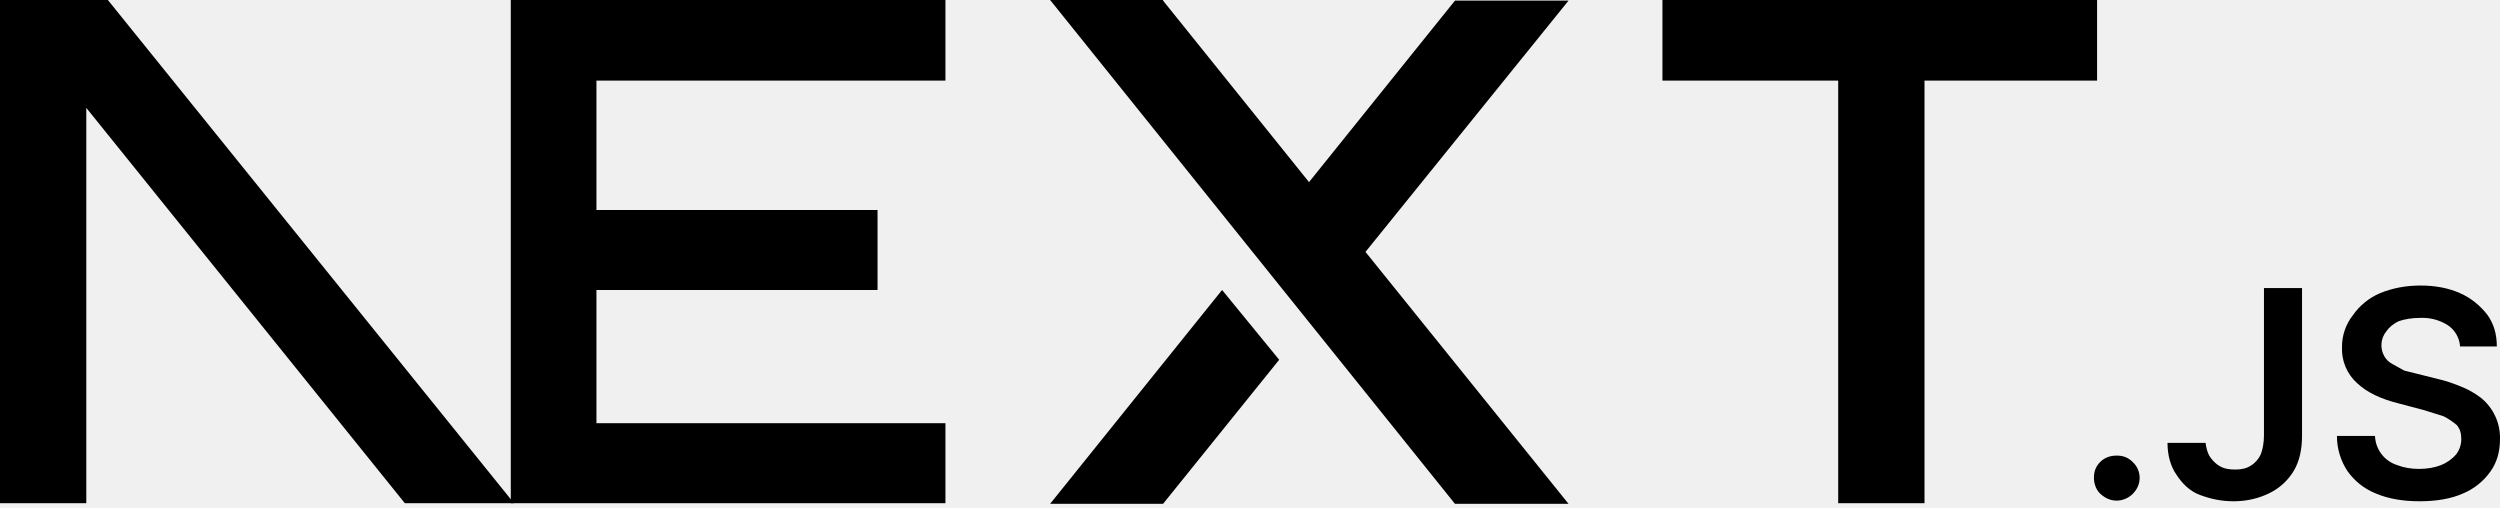
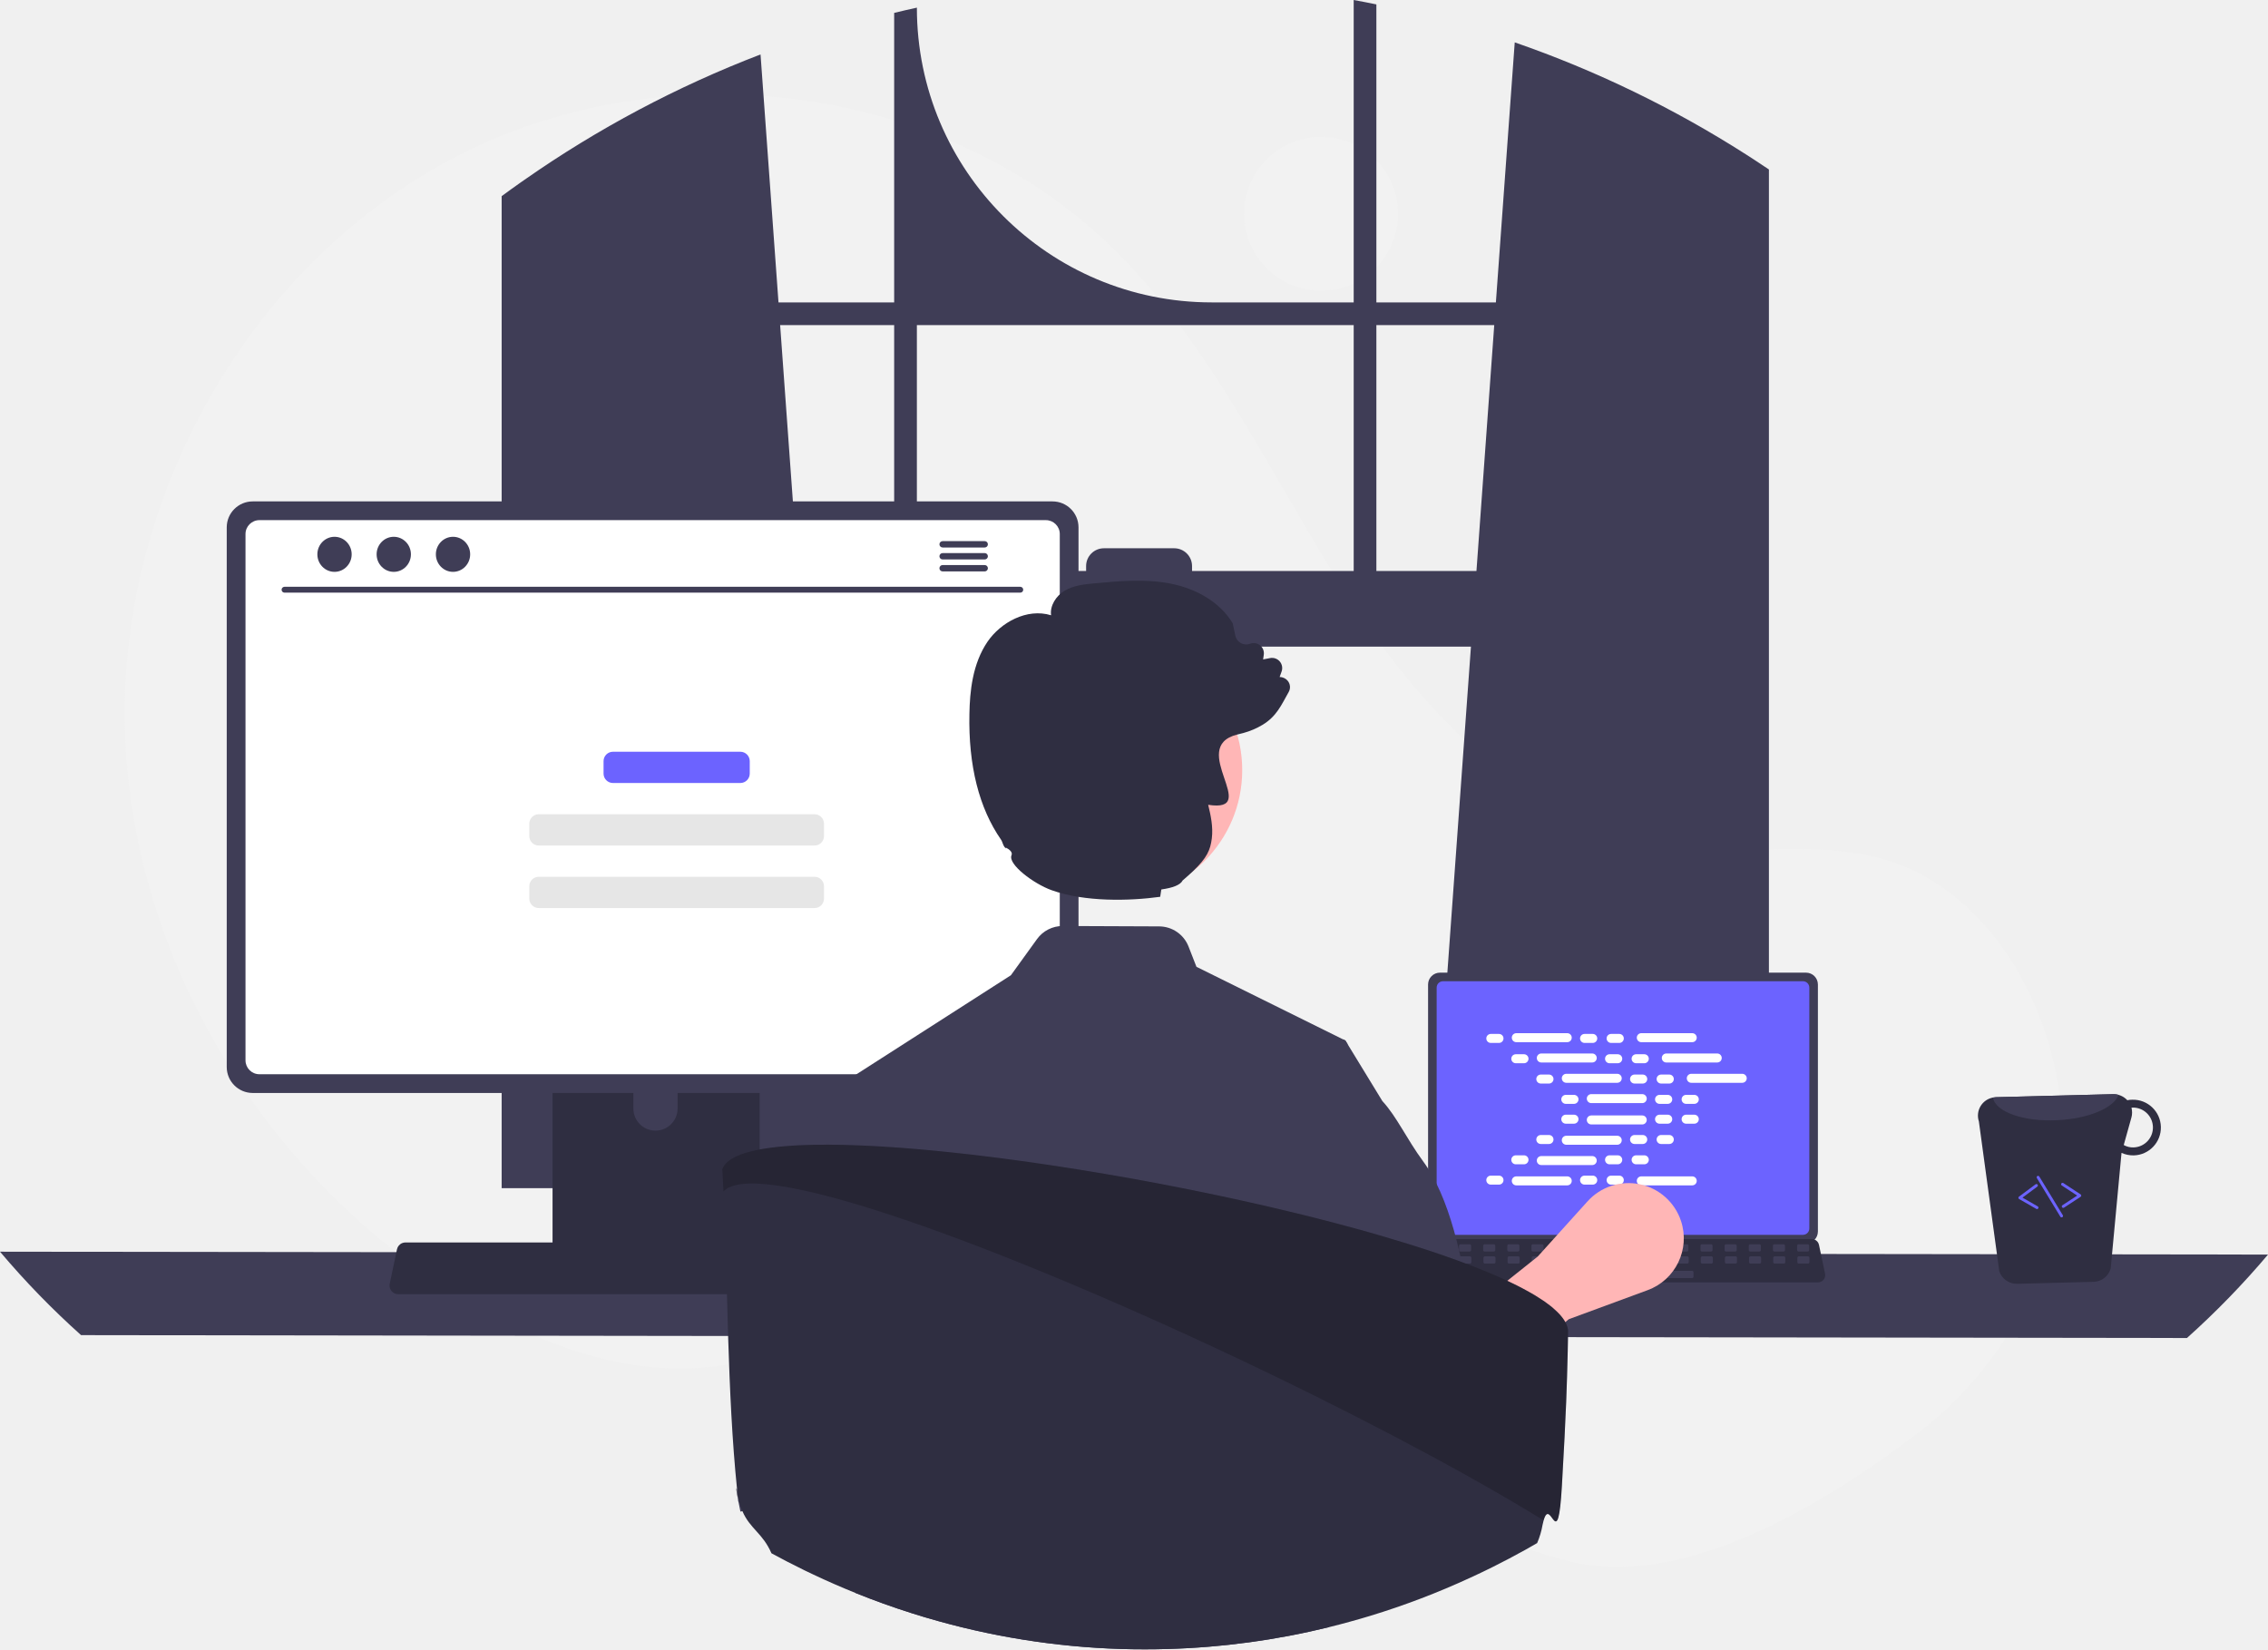
- <svg xmlns="http://www.w3.org/2000/svg" fill="none" viewBox="0 0 394 80">
-   <path fill="#000" d="M262 0h68.5v12.7h-27.2v66.6h-13.6V12.7H262V0ZM149 0v12.7H94v20.4h44.3v12.6H94v21h55v12.6H80.5V0h68.7zm34.3 0h-17.8l63.8 79.4h17.9l-32-39.7 32-39.6h-17.9l-23 28.6-23-28.6zm18.3 56.7-9-11-27.1 33.7h17.8l18.3-22.7z" />
-   <path fill="#000" d="M81 79.3 17 0H0v79.3h13.6V17l50.2 62.3H81Zm252.6-.4c-1 0-1.8-.4-2.5-1s-1.1-1.6-1.1-2.6.3-1.8 1-2.5 1.6-1 2.6-1 1.8.3 2.5 1a3.4 3.4 0 0 1 .6 4.3 3.7 3.7 0 0 1-3 1.8zm23.2-33.5h6v23.3c0 2.1-.4 4-1.3 5.5a9.1 9.1 0 0 1-3.8 3.5c-1.6.8-3.5 1.3-5.7 1.3-2 0-3.7-.4-5.3-1s-2.8-1.8-3.7-3.2c-.9-1.3-1.4-3-1.4-5h6c.1.8.3 1.6.7 2.2s1 1.2 1.6 1.5c.7.4 1.5.5 2.4.5 1 0 1.8-.2 2.4-.6a4 4 0 0 0 1.6-1.8c.3-.8.5-1.8.5-3V45.5zm30.9 9.1a4.4 4.4 0 0 0-2-3.3 7.5 7.5 0 0 0-4.3-1.1c-1.3 0-2.4.2-3.3.5-.9.4-1.6 1-2 1.6a3.5 3.5 0 0 0-.3 4c.3.5.7.9 1.3 1.2l1.8 1 2 .5 3.2.8c1.3.3 2.5.7 3.7 1.2a13 13 0 0 1 3.2 1.8 8.1 8.1 0 0 1 3 6.5c0 2-.5 3.7-1.5 5.1a10 10 0 0 1-4.4 3.5c-1.8.8-4.1 1.2-6.8 1.2-2.6 0-4.9-.4-6.8-1.2-2-.8-3.4-2-4.5-3.5a10 10 0 0 1-1.7-5.6h6a5 5 0 0 0 3.5 4.6c1 .4 2.2.6 3.4.6 1.3 0 2.5-.2 3.5-.6 1-.4 1.8-1 2.4-1.7a4 4 0 0 0 .8-2.4c0-.9-.2-1.6-.7-2.2a11 11 0 0 0-2.1-1.4l-3.2-1-3.8-1c-2.8-.7-5-1.7-6.6-3.2a7.2 7.2 0 0 1-2.4-5.7 8 8 0 0 1 1.7-5 10 10 0 0 1 4.3-3.5c2-.8 4-1.2 6.4-1.2 2.3 0 4.4.4 6.2 1.2 1.8.8 3.2 2 4.3 3.4 1 1.4 1.5 3 1.5 5h-5.8z" />
+ <svg xmlns="http://www.w3.org/2000/svg" data-name="Layer 1" width="786.82" height="572.258" viewBox="0 0 786.82 572.258">
+   <circle cx="458.321" cy="74.182" r="26.701" fill="#f2f2f2" />
+   <path d="M872.038,661.023c39.688-30.229,58.644-81.025,46.776-129.482q-.442-1.806-.934-3.604c-7.867-28.763-27.332-56.101-55.7-65.291-23.82-7.717-49.82-1.783-74.669-4.851-48.781-6.024-86.601-45.494-113.211-86.819-26.611-41.325-47.062-87.583-82.422-121.724-58.285-56.275-153.362-68.391-225.627-31.76C293.987,254.121,247.955,335.391,249.918,416.386c1.963,80.995,50.046,158.432,119.875,199.517,25.652,15.093,55.321,25.785,84.848,22.044,25.62-3.246,48.899-17.013,74.399-21.1,40.091-6.426,79.927,11.701,114.603,32.824,34.676,21.123,68.17,46.16,107.574,55.952C789.478,715.131,836.881,687.801,872.038,661.023Z" transform="translate(-206.59 -163.8711)" fill="#f2f2f2" />
+   <path d="M815.016,219.191c-.87-.58-1.75-1.13-2.62-1.69a380.24,380.24,0,0,0-80.31-38.93l-6.54,90.22h-41.46v-103.39c-2.61-.54-5.24-1.05-7.87-1.53v104.92H626.946A102.27,102.27,0,0,1,524.676,166.521v-0c-2.64.57-5.26,1.18-7.88,1.83v100.44h-40.13l-6.23-86.03a380.858,380.858,0,0,0-81.94,43.53c-.44.3-.88.61-1.31.91-2.21,1.55-4.39,3.13-6.56,4.73v344.19h118.27l-2.09-28.95-11.5-158.95h231.59l-11.5,158.95-2.09,28.95h116.96v-353.45Q817.656,220.901,815.016,219.191Zm-298.22,142.78h-33.39l-6.17-85.3h39.56Zm159.42,0h-56.08v-1.69a6.18,6.18,0,0,0-6.19-6.18h-24.38a6.178,6.178,0,0,0-6.18,6.18v1.69h-58.71v-85.3h151.54Zm7.87,0v-85.3h40.89l-6.17,85.3Z" transform="translate(-206.59 -163.8711)" fill="#3f3d56" />
+   <path d="M206.59,598.162a289.003,289.003,0,0,0,28.12,28.95l730.58,1a289.003,289.003,0,0,0,28.12-28.95Z" transform="translate(-206.59 -163.8711)" fill="#3f3d56" />
+   <path d="M702.02,505.462v85.704a4.122,4.122,0,0,0,4.119,4.119H833.143a4.122,4.122,0,0,0,4.119-4.119v-85.704a4.124,4.124,0,0,0-4.119-4.115H706.139A4.124,4.124,0,0,0,702.02,505.462Z" transform="translate(-206.59 -163.8711)" fill="#3f3d56" />
+   <path d="M704.999,506.529V590.109a2.205,2.205,0,0,0,2.201,2.201H832.086a2.205,2.205,0,0,0,2.201-2.201V506.529a2.206,2.206,0,0,0-2.201-2.206H707.201A2.206,2.206,0,0,0,704.999,506.529Z" transform="translate(-206.59 -163.8711)" fill="#6c63ff" />
+   <path d="M699.364,607.881a2.47,2.47,0,0,0,1.943.93H837.299a2.502,2.502,0,0,0,2.446-3.016l-2.111-10.027a2.507,2.507,0,0,0-1.558-1.818,2.425,2.425,0,0,0-.888-.168H703.41a2.424,2.424,0,0,0-.888.168,2.507,2.507,0,0,0-1.558,1.818l-2.111,10.027A2.501,2.501,0,0,0,699.364,607.881Z" transform="translate(-206.59 -163.8711)" fill="#2f2e41" />
+   <rect x="830.034" y="595.588" width="4.188" height="2.513" rx="0.488" transform="translate(1457.666 1029.819) rotate(-180)" fill="#3f3d56" />
+   <rect x="821.657" y="595.588" width="4.188" height="2.513" rx="0.488" transform="translate(1440.912 1029.819) rotate(-180)" fill="#3f3d56" />
+   <rect x="813.28" y="595.588" width="4.188" height="2.513" rx="0.488" transform="translate(1424.158 1029.819) rotate(-180)" fill="#3f3d56" />
+   <rect x="804.903" y="595.588" width="4.188" height="2.513" rx="0.488" transform="translate(1407.404 1029.819) rotate(-180)" fill="#3f3d56" />
+   <rect x="796.526" y="595.588" width="4.188" height="2.513" rx="0.488" transform="translate(1390.65 1029.819) rotate(-180)" fill="#3f3d56" />
+   <rect x="788.149" y="595.588" width="4.188" height="2.513" rx="0.488" transform="translate(1373.896 1029.819) rotate(-180)" fill="#3f3d56" />
+   <rect x="779.772" y="595.588" width="4.188" height="2.513" rx="0.488" transform="translate(1357.142 1029.819) rotate(-180)" fill="#3f3d56" />
+   <rect x="771.395" y="595.588" width="4.188" height="2.513" rx="0.488" transform="translate(1340.388 1029.819) rotate(-180)" fill="#3f3d56" />
+   <rect x="763.018" y="595.588" width="4.188" height="2.513" rx="0.488" transform="translate(1323.634 1029.819) rotate(-180)" fill="#3f3d56" />
+   <rect x="754.641" y="595.588" width="4.188" height="2.513" rx="0.488" transform="translate(1306.88 1029.819) rotate(-180)" fill="#3f3d56" />
+   <rect x="746.264" y="595.588" width="4.188" height="2.513" rx="0.488" transform="translate(1290.126 1029.819) rotate(-180)" fill="#3f3d56" />
+   <rect x="737.887" y="595.588" width="4.188" height="2.513" rx="0.488" transform="translate(1273.372 1029.819) rotate(-180)" fill="#3f3d56" />
+   <rect x="729.51" y="595.588" width="4.188" height="2.513" rx="0.488" transform="translate(1256.618 1029.819) rotate(-180)" fill="#3f3d56" />
+   <rect x="721.133" y="595.588" width="4.188" height="2.513" rx="0.488" transform="translate(1239.865 1029.819) rotate(-180)" fill="#3f3d56" />
+   <rect x="712.756" y="595.588" width="4.188" height="2.513" rx="0.488" transform="translate(1223.111 1029.819) rotate(-180)" fill="#3f3d56" />
+   <rect x="704.379" y="595.588" width="4.188" height="2.513" rx="0.488" transform="translate(1206.357 1029.819) rotate(-180)" fill="#3f3d56" />
+   <rect x="830.133" y="599.777" width="4.188" height="2.513" rx="0.488" transform="translate(1457.864 1038.196) rotate(-180)" fill="#3f3d56" />
+   <rect x="821.756" y="599.777" width="4.188" height="2.513" rx="0.488" transform="translate(1441.11 1038.196) rotate(-180)" fill="#3f3d56" />
+   <rect x="813.379" y="599.777" width="4.188" height="2.513" rx="0.488" transform="translate(1424.356 1038.196) rotate(-180)" fill="#3f3d56" />
+   <rect x="805.002" y="599.777" width="4.188" height="2.513" rx="0.488" transform="translate(1407.602 1038.196) rotate(-180)" fill="#3f3d56" />
+   <rect x="796.625" y="599.777" width="4.188" height="2.513" rx="0.488" transform="translate(1390.848 1038.196) rotate(-180)" fill="#3f3d56" />
+   <rect x="788.248" y="599.777" width="4.188" height="2.513" rx="0.488" transform="translate(1374.094 1038.196) rotate(-180)" fill="#3f3d56" />
+   <rect x="779.871" y="599.777" width="4.188" height="2.513" rx="0.488" transform="translate(1357.34 1038.196) rotate(-180)" fill="#3f3d56" />
+   <rect x="771.494" y="599.777" width="4.188" height="2.513" rx="0.488" transform="translate(1340.586 1038.196) rotate(-180)" fill="#3f3d56" />
+   <rect x="763.117" y="599.777" width="4.188" height="2.513" rx="0.488" transform="translate(1323.832 1038.196) rotate(-180)" fill="#3f3d56" />
+   <rect x="754.74" y="599.777" width="4.188" height="2.513" rx="0.488" transform="translate(1307.078 1038.196) rotate(-180)" fill="#3f3d56" />
+   <rect x="746.363" y="599.777" width="4.188" height="2.513" rx="0.488" transform="translate(1290.324 1038.196) rotate(-180)" fill="#3f3d56" />
+   <rect x="737.986" y="599.777" width="4.188" height="2.513" rx="0.488" transform="translate(1273.57 1038.196) rotate(-180)" fill="#3f3d56" />
+   <rect x="729.609" y="599.777" width="4.188" height="2.513" rx="0.488" transform="translate(1256.816 1038.196) rotate(-180)" fill="#3f3d56" />
+   <rect x="721.232" y="599.777" width="4.188" height="2.513" rx="0.488" transform="translate(1240.062 1038.196) rotate(-180)" fill="#3f3d56" />
+   <rect x="712.855" y="599.777" width="4.188" height="2.513" rx="0.488" transform="translate(1223.309 1038.196) rotate(-180)" fill="#3f3d56" />
+   <rect x="704.478" y="599.777" width="4.188" height="2.513" rx="0.488" transform="translate(1206.555 1038.196) rotate(-180)" fill="#3f3d56" />
+   <rect x="760.604" y="604.803" width="33.508" height="2.513" rx="0.488" transform="translate(1348.126 1048.248) rotate(-180)" fill="#3f3d56" />
+   <rect x="515.631" y="358.737" width="5.966" height="3.122" rx="1.561" fill="#fff" />
+   <rect x="548.154" y="358.737" width="5.966" height="3.122" rx="1.561" fill="#fff" />
+   <rect x="557.369" y="358.737" width="5.966" height="3.122" rx="1.561" fill="#fff" />
+   <rect x="524.477" y="358.477" width="20.796" height="3.122" rx="1.561" fill="#fff" />
+   <rect x="567.841" y="358.477" width="20.796" height="3.122" rx="1.561" fill="#fff" />
+   <rect x="524.304" y="365.784" width="5.966" height="3.122" rx="1.561" fill="#fff" />
+   <rect x="556.827" y="365.784" width="5.966" height="3.122" rx="1.561" fill="#fff" />
+   <rect x="566.042" y="365.784" width="5.966" height="3.122" rx="1.561" fill="#fff" />
+   <rect x="533.15" y="365.523" width="20.796" height="3.122" rx="1.561" fill="#fff" />
+   <rect x="576.514" y="365.523" width="20.796" height="3.122" rx="1.561" fill="#fff" />
+   <rect x="532.977" y="372.83" width="5.966" height="3.122" rx="1.561" fill="#fff" />
+   <rect x="565.5" y="372.83" width="5.966" height="3.122" rx="1.561" fill="#fff" />
+   <rect x="574.715" y="372.83" width="5.966" height="3.122" rx="1.561" fill="#fff" />
+   <rect x="541.823" y="372.57" width="20.796" height="3.122" rx="1.561" fill="#fff" />
+   <rect x="585.187" y="372.57" width="20.796" height="3.122" rx="1.561" fill="#fff" />
+   <rect x="541.649" y="379.877" width="5.966" height="3.122" rx="1.561" fill="#fff" />
+   <rect x="574.172" y="379.877" width="5.966" height="3.122" rx="1.561" fill="#fff" />
+   <rect x="583.387" y="379.877" width="5.966" height="3.122" rx="1.561" fill="#fff" />
+   <rect x="550.496" y="379.617" width="20.796" height="3.122" rx="1.561" fill="#fff" />
+   <rect x="548.154" y="407.898" width="5.966" height="3.122" rx="1.561" fill="#fff" />
+   <rect x="557.369" y="407.898" width="5.966" height="3.122" rx="1.561" fill="#fff" />
+   <rect x="567.841" y="408.158" width="20.796" height="3.122" rx="1.561" fill="#fff" />
+   <rect x="515.631" y="407.898" width="5.966" height="3.122" rx="1.561" fill="#fff" />
+   <rect x="524.477" y="408.158" width="20.796" height="3.122" rx="1.561" fill="#fff" />
+   <rect x="524.304" y="400.851" width="5.966" height="3.122" rx="1.561" fill="#fff" />
+   <rect x="556.827" y="400.851" width="5.966" height="3.122" rx="1.561" fill="#fff" />
+   <rect x="566.042" y="400.851" width="5.966" height="3.122" rx="1.561" fill="#fff" />
+   <rect x="533.15" y="401.111" width="20.796" height="3.122" rx="1.561" fill="#fff" />
+   <rect x="532.977" y="393.804" width="5.966" height="3.122" rx="1.561" fill="#fff" />
+   <rect x="565.5" y="393.804" width="5.966" height="3.122" rx="1.561" fill="#fff" />
+   <rect x="574.715" y="393.804" width="5.966" height="3.122" rx="1.561" fill="#fff" />
+   <rect x="541.823" y="394.064" width="20.796" height="3.122" rx="1.561" fill="#fff" />
+   <rect x="541.649" y="386.758" width="5.966" height="3.122" rx="1.561" fill="#fff" />
+   <rect x="574.172" y="386.758" width="5.966" height="3.122" rx="1.561" fill="#fff" />
+   <rect x="583.387" y="386.758" width="5.966" height="3.122" rx="1.561" fill="#fff" />
+   <rect x="550.496" y="387.018" width="20.796" height="3.122" rx="1.561" fill="#fff" />
+   <path d="M711.507,654.353l-13.35-21.102,41.902-33.403,17.295-19.161a19.161,19.161,0,0,1,32.418,6.828h0a19.161,19.161,0,0,1-11.57,23.991l-27.349,10.075Z" transform="translate(-206.59 -163.8711)" fill="#ffb6b6" />
+   <path d="M398.28,501.352v102.56h71.85v-102.56a3.448,3.448,0,0,0-2.43-3.3,3.175,3.175,0,0,0-1.03-.16H401.75A3.463,3.463,0,0,0,398.28,501.352Zm28.04,35.24a7.67,7.67,0,0,1,15.34,0v11.9a7.67,7.67,0,0,1-15.34,0Z" transform="translate(-206.59 -163.8711)" fill="#2f2e41" />
+   <path d="M398.06,600.632v9.89a1.946,1.946,0,0,0,1.93,1.94h68.43a1.94,1.94,0,0,0,1.93-1.94v-9.89Z" transform="translate(-206.59 -163.8711)" fill="#3f3d56" />
+   <path d="M285.25,346.832V534.092a9.007,9.007,0,0,0,9,9h277.5a9.007,9.007,0,0,0,9-9V346.832a9.011,9.011,0,0,0-9-8.99H294.25A9.012,9.012,0,0,0,285.25,346.832Z" transform="translate(-206.59 -163.8711)" fill="#3f3d56" />
+   <path d="M291.76,349.162v182.62a4.818,4.818,0,0,0,4.81,4.81H569.44a4.818,4.818,0,0,0,4.81-4.81v-182.62a4.82,4.82,0,0,0-4.81-4.82H296.57A4.821,4.821,0,0,0,291.76,349.162Z" transform="translate(-206.59 -163.8711)" fill="#fff" />
+   <path d="M342.4,611.792a2.948,2.948,0,0,0,2.32,1.11h162.34a2.987,2.987,0,0,0,2.92-3.6l-2.52-11.97a2.993,2.993,0,0,0-1.86-2.17,2.895,2.895,0,0,0-1.06-.2H347.23a2.894,2.894,0,0,0-1.06.2,2.992,2.992,0,0,0-1.86,2.17l-2.52,11.97A2.985,2.985,0,0,0,342.4,611.792Z" transform="translate(-206.59 -163.8711)" fill="#2f2e41" />
+   <path d="M560.585,369.499H305.261a1.016,1.016,0,0,1,0-2.031H560.585a1.016,1.016,0,0,1,0,2.031Z" transform="translate(-206.59 -163.8711)" fill="#3f3d56" />
+   <ellipse cx="116.051" cy="192.33" rx="5.95" ry="6.083" fill="#3f3d56" />
+   <ellipse cx="136.607" cy="192.33" rx="5.95" ry="6.083" fill="#3f3d56" />
+   <ellipse cx="157.163" cy="192.33" rx="5.95" ry="6.083" fill="#3f3d56" />
+   <path d="M548.206,351.622h-14.6a1.105,1.105,0,0,0,0,2.21h14.6a1.105,1.105,0,0,0,0-2.21Z" transform="translate(-206.59 -163.8711)" fill="#3f3d56" />
+   <path d="M548.206,355.772h-14.6a1.105,1.105,0,0,0,0,2.21h14.6a1.105,1.105,0,0,0,0-2.21Z" transform="translate(-206.59 -163.8711)" fill="#3f3d56" />
+   <path d="M548.206,359.922h-14.6a1.105,1.105,0,0,0,0,2.21h14.6a1.105,1.105,0,0,0,0-2.21Z" transform="translate(-206.59 -163.8711)" fill="#3f3d56" />
+   <path d="M900.186,604.972a6.416,6.416,0,0,0,6.183,4.331l26.492-.682a6.329,6.329,0,0,0,5.981-4.657l3.749-40.087a9.794,9.794,0,0,0,4.238.871,9.661,9.661,0,1,0-.485-19.317,8.184,8.184,0,0,0-1.736.181,6.548,6.548,0,0,0-4.874-2.103l-40.751,1.052a5.853,5.853,0,0,0-1.005.125,6.365,6.365,0,0,0-4.873,8.265Zm43.173-43.817,2.668-9.553a6.506,6.506,0,0,0,.02-3.375c.129-0.0.244-.062.373-.062a6.91,6.91,0,0,1,.324,13.817A6.505,6.505,0,0,1,943.359,561.156Z" transform="translate(-206.59 -163.8711)" fill="#2f2e41" />
+   <path d="M897.978,544.686c.868,4.964,10.629,8.454,22.366,7.847,10.793-.497,19.617-4.287,21.234-8.778a6.025,6.025,0,0,0-1.844-.246l-40.751,1.052A5.853,5.853,0,0,0,897.978,544.686Z" transform="translate(-206.59 -163.8711)" fill="#3f3d56" />
+   <path d="M922.494,582.944a.497.497,0,0,0,.151-.066l5.753-3.766a.499.499,0,0,0,0-.836l-5.98-3.917a.5.5,0,1,0-.548.836l5.341,3.498-5.114,3.348a.5.5,0,0,0,.396.903Z" transform="translate(-206.59 -163.8711)" fill="#6c63ff" />
+   <path d="M913.408,583.363a.5.5,0,0,0,.126-.918l-5.303-3.04,5.126-3.807a.5.5,0,1,0-.596-.802l-5.739,4.263a.5.5,0,0,0,.049.835l5.965,3.42A.5.5,0,0,0,913.408,583.363Z" transform="translate(-206.59 -163.8711)" fill="#6c63ff" />
+   <path d="M921.922,586.244a.482.482,0,0,0,.137-.058.5.5,0,0,0,.168-.687l-8.155-13.408a.5.5,0,0,0-.854.521l8.155,13.408A.5.5,0,0,0,921.922,586.244Z" transform="translate(-206.59 -163.8711)" fill="#6c63ff" />
+   <rect x="209.385" y="260.827" width="50.719" height="10.846" rx="3.264" fill="#6c63ff" />
+   <rect x="183.626" y="282.519" width="102.236" height="10.846" rx="3.264" fill="#e6e6e6" />
+   <rect x="183.626" y="304.21" width="102.236" height="10.846" rx="3.264" fill="#e6e6e6" />
+   <path d="M497.301,540.717l.217.684.011.023,6.525,19.838,7.506,22.861,14.123,42.961.137,6.673v.023l1.049,53.684-2.909,7.278,3.274,11.932s-1.506-18.037-9.582-7.679c-4.574,5.886-9.925,11.91-14.317,17.556q9.6,3.884,19.507,7.027c1.426.456,2.863.89,4.301,1.323q.462.137.924.274a266.863,266.863,0,0,0,67.351,10.826c1.186.034,2.35.057,3.479.08.399.011.787.023,1.175.023,1.278.011,2.544.023,3.822.023q3.867,0,7.7-.114a266.853,266.853,0,0,0,56.091-7.586c-.125-7.586-.468-16.45-.958-25.918-.228-4.643-5.35-9.674-5.658-14.533-.217-3.65,4.381-7.084,4.141-10.792-1.551-22.827-3.491-14.064-4.928-30.229q-.222-2.379-.411-4.552c-.924-10.381-1.563-16.872-1.563-16.872l6.137-38.683,9.639-60.734-.742-1.221-.833-.411-50.844-25.165-2.761-7.073a10.979,10.979,0,0,0-10.141-6.947l-33.493-.137a10.931,10.931,0,0,0-8.909,4.529l-9.069,12.56Z" transform="translate(-206.59 -163.8711)" fill="#3f3d56" />
+   <path d="M533.407,617.525,525.82,633.758l-5.179,11.088-8.909,46.646-4.46,4.734L503.45,679.467l-39.998,8.881c-1.312-7.29-.351.247-1.161-7.75.228-.228.468-.456.707-.685.639-.593,1.175-1.152,1.164-1.688-.456-27.584.913-74.526,12.343-102.966a60.053,60.053,0,0,1,7.027-13.107c.228-.308.445-.616.662-.924,5.27-7.381,8.601-14.647,13.324-19.815v-.011a.53.53,0,0,0,.08-.08.157.157,0,0,0,.046-.034l32.443-17.203,1.392,39.105.992,28.109Z" transform="translate(-206.59 -163.8711)" fill="#3f3d56" />
+   <path d="M650.391,622.135l9.476,20.275,3.307,7.061,8.907,46.642,4.446,4.723,3.83-16.755,1.8-.369,32.459-6.722,9.461,30.046a17.984,17.984,0,0,0-3.261-22.506c-.646-.585-1.184-1.154-1.169-1.692.538-32.443-1.446-91.684-19.367-116.066-5.692-7.738-9.107-15.445-14.076-20.829-.015-.015-.015-.031-.031-.031L674.081,526.114l-.738-1.215-.831-.415Z" transform="translate(-206.59 -163.8711)" fill="#3f3d56" />
+   <circle id="a657ec4b-47ce-4d2a-9c58-81a811696ca9" data-name="Ellipse 5" cx="386.397" cy="267.201" r="44.558" fill="#ffb6b6" />
+   <path d="M653.212,399.948a3.759,3.759,0,0,0-2.69-1.19l.67-1.86a3.528,3.528,0,0,0-3.96-4.7l-2.44.47.23-1.63a3.534,3.534,0,0,0-4.73-3.82,3.766,3.766,0,0,1-3.24-.23,3.846,3.846,0,0,1-1.92-2.61l-.85-4.1-.09-.22c-4.14-6.9-12.1-11.92-21.84-13.76-8.67-1.65-17.56-.81-26.13-.02-3.4.32-7.24.68-10.44,2.64-2.72,1.68-5.02,5.04-4.55,8.43-8.45-2.59-17.51,2.58-22,9.1-5.32,7.76-6.19,17.48-6.33,25.08-.38,17.98,3.33,32.69,11,43.73.56.8.7,2.47,1.81,3.03l-.23-.37c1.24.62,2.5,1.62,2.03,2.69-1.35,3.08,7.62,9.89,13.94,12.14,11.53,4.11,26.86,3.76,37.64,2.28l.38-2.55c3.89-.53,6.63-1.54,7.4-3.12,1.36-1.16,2.52-2.2,3.53-3.16l.01-.01c.02-.02.06-.05.08-.07,4.87-4.67,6-7.33,6.51-11.38.49-3.97-.38-8-1.27-11.63,18.74,2.9-7.38-19.96,10.08-24.38a5.434,5.434,0,0,1,.61-.15c.51-.12,1.02-.24,1.51-.38a26.448,26.448,0,0,0,6.72-2.87c4.88-2.97,6.49-6.91,9.01-11.35A3.427,3.427,0,0,0,653.212,399.948Z" transform="translate(-206.59 -163.8711)" fill="#2f2e41" />
+   <path d="M750.582,625.308c-.01,1.75-.03,4.2-.11,7.23q-.015.63-.03,1.29c-.13,5.57-.26,10.24-.47,15.43-.01.36-.02.71-.04,1.07-.28,7.24-.72,15.67-1.48,29.02-1.41,24.66-3.87,3.39-6.34,12.04-.12.43-.25.94-.37,1.54a27.916,27.916,0,0,1-1.88,6.33c-1.31.78-2.66,1.53-3.99,2.28-3.79,2.11-7.64,4.14-11.52,6.07-2.18,1.08-4.37,2.14-6.57,3.16-.35.16-.69.32-1.03.47a270.887,270.887,0,0,1-34.75,13.26c-2.32.7-4.63,1.38-6.97,2.01-2.44.68-4.88,1.32-7.35,1.92a266.893,266.893,0,0,1-56.09,7.59c-2.55.08-5.12.11-7.7.11-1.28,0-2.54-.01-3.82-.02-.39,0-.78-.01-1.17-.02-1.13-.03-2.3-.05-3.48-.08a266.663,266.663,0,0,1-67.35-10.83l-.93-.27c-1.44-.44-2.87-.87-4.3-1.33q-9.9-3.135-19.51-7.02-7.335-2.955-14.5-6.34a.339.339,0,0,1-.12-.06c-1-.46-2.01-.94-3.01-1.43-.13-.07-.27-.14-.41-.21q-5.595-2.73-11.07-5.72c-3.07-7.05-7.39-8.4-10.07-14.6a25.874,25.874,0,0,1-1.68-5.74c0-.02-.01-.04-.01-.07.28,3.72-1.19-6.6-.01-.04-.01-.12-.02-.25-.03-.4-.03-.36-.07-.8-.13-1.35-3.43-33.49-3.21-71.79-4.7-103.35q-.15-3.06-.31-5.86c-.03-.62-.07-1.23-.11-1.83.07-.18.15-.37.24-.55a1.002,1.002,0,0,1,.07-.15,1.623,1.623,0,0,1,.1-.18c.02-.03.05-.07.07-.1a.917.917,0,0,1,.05-.1c.09-.14.19-.29.3-.43.05-.06.09-.11.14-.16a.808.808,0,0,1,.12-.14.637.637,0,0,1,.11-.13c.04-.04.08-.09.13-.14a.302.302,0,0,1,.08-.08,2.033,2.033,0,0,1,.26-.25,9.624,9.624,0,0,1,1.14-.9c.14-.09.29-.18.43-.28a19.135,19.135,0,0,1,3.17-1.52c.38-.14.76-.27,1.17-.41.15-.04.29-.09.44-.14.22-.07.44-.14.67-.19,1.14-.34,2.37-.63,3.7-.9.16-.03.33-.06.5-.1.24-.05.49-.09.74-.13.34-.06.69-.12,1.04-.18,2.97-.47,6.34-.82,10.06-1.05q.525-.03,1.05-.06c.41-.02.82-.04,1.24-.06.35-.02.71-.03,1.07-.04.35-.02.71-.03,1.08-.04,1.01-.03,2.05-.06,3.11-.08,3.02-.06,6.2-.04,9.54.03,1.55.04,3.13.08,4.75.15.11,0,.21.01.31.01,1.41.05,2.83.11,4.29.19,1.02.05,2.05.1,3.08.16.97.06,1.95.12,2.94.19.77.04,1.54.1,2.32.15.66.05,1.32.1,1.98.14l.9.06c.49.04.98.07,1.48.12,1.1.09,2.2.18,3.32.27,1.11.1,2.24.2,3.37.3s2.27.21,3.41.32c.12.01.23.02.34.03,1.04.11,2.08.21,3.13.32.24.02.49.04.73.07,1.001.101,2.022.218,3.032.326.31.033.618.066.929.1.791.086,1.572.161,2.368.254,1.05.12,2.12.23,3.16.37.81.09,1.62.18,2.43.28,1.27.15,2.56.31,3.85.48.49.06.98.12,1.47.19,3.68.46,7.4.97,11.18,1.5,5.73.81,11.55,1.69,17.41,2.64q8.805,1.425,17.71,3.01c1.5.27,3,.54,4.51.82q1.02.195,2.04.39c1.16.21,2.32.43,3.48.65,1.16.22,2.32.44,3.48.67,1.38.27,2.77.54,4.15.81,9.09,1.8,18.13,3.72,26.95,5.73,1.45.33,2.9.67,4.34,1q4.32,1.005,8.56,2.04c.78.18,1.55.37,2.32.56,1.92.48,3.84.96,5.73,1.45l.33.09c1.39.34,2.75.69,4.11,1.05q4.815,1.26,9.47,2.55,3.09.855,6.11,1.73c3.01.87,5.96,1.75,8.83,2.64.71.22,1.42.44,2.12.65,2.1.65,4.17,1.31,6.18,1.97,1.6.52,3.16,1.05,4.7,1.58q2.31.795,4.53,1.59c.95.34,1.89.7,2.83,1.04,1.35.5,2.68,1,3.98,1.5.4.15.79.31,1.18.46.25.11.49.2.73.3.47.19.95.37,1.41.56.47.18.93.37,1.39.57.45.18.91.37,1.35.56.45.18.89.37,1.33.57.37.15.73.31,1.08.47.71.31,1.42.62,2.11.94.34.16.68.31,1.02.47l.78.36c.11.06.22.11.33.16.25.12.51.25.76.37.58.27,1.15.56,1.71.83.75.38,1.48.76,2.18,1.13.71.38,1.4.76,2.06,1.13.11.06.21.12.32.18.15.08.3.17.45.25.51.29,1,.59,1.49.88.96.59,1.87,1.17,2.72,1.75.19.13.37.26.56.38.63.45,1.23.89,1.79,1.34,0,.01,0,.01.01.01.19.14.37.29.55.43.15.14.31.26.46.4.52.45,1,.88,1.44,1.32a5.667,5.667,0,0,1,.42.43,1.208,1.208,0,0,1,.16.16c.2.2.38.4.55.6a.553.553,0,0,1,.07.09c.24.28.46.56.67.84.1.14.21.28.3.42.12.17.24.35.34.52.09.14.17.29.25.43a7.257,7.257,0,0,1,.54,1.13,5.241,5.241,0,0,1,.27.82A5.844,5.844,0,0,1,750.582,625.308Z" transform="translate(-206.59 -163.8711)" fill="#2f2e41" />
+   <path d="M750.582,625.308c-.01,1.75-.03,4.2-.11,7.23-.01.42-.03.85-.04,1.29-.1,4.25-.25,9.5-.46,15.43-.01.36-.02.71-.04,1.07-.28,7.24-.72,15.67-1.48,29.02-1.41,24.66-3.87,3.39-6.34,12.04-6.86-4.22-14.38-8.64-22.42-13.18q-2.175-1.23-4.39-2.47c-16.08-8.97-34.04-18.37-52.79-27.68-.74-.37-1.49-.74-2.23-1.1-42.95-21.23-89.83-41.88-127.81-55.66-7.33-2.66-14.33-5.06-20.91-7.17-13.86-4.43-25.84-7.53-35.06-8.87-9.6-1.4-16.23-.9-18.91,1.99q-.15-3.06-.31-5.86-.06-.93-.12-1.83c.062-.165.142-.322.22-.48.011-.023.019-.047.03-.07a1.002,1.002,0,0,1,.07-.15,1.623,1.623,0,0,1,.1-.18,1.06,1.06,0,0,1,.12-.2c.09-.14.19-.29.3-.43a3.483,3.483,0,0,1,.26-.3.637.637,0,0,1,.11-.13c.04-.04.08-.09.13-.14a.302.302,0,0,1,.08-.08,2.033,2.033,0,0,1,.26-.25,9.624,9.624,0,0,1,1.14-.9c.14-.09.29-.18.43-.28a19.135,19.135,0,0,1,3.17-1.52c.38-.14.76-.27,1.17-.41.15-.04.29-.09.44-.14.22-.07.44-.14.67-.19,1.14-.34,2.37-.63,3.7-.9.4-.08.82-.16,1.24-.23.34-.06.69-.12,1.04-.18,2.97-.47,6.34-.82,10.06-1.05q.525-.03,1.05-.06c.41-.02.82-.04,1.24-.06.35-.02.71-.03,1.07-.04.35-.02.71-.03,1.08-.04,1.01-.03,2.05-.06,3.11-.08,3.02-.05,6.2-.03,9.54.04,1.55.03,3.13.08,4.75.15.1,0,.21.01.31.01,1.41.04,2.84.11,4.29.18,1.02.05,2.05.1,3.08.16.97.06,1.95.12,2.94.19.77.04,1.54.1,2.32.15.66.05,1.32.1,1.98.14.79.06,1.58.12,2.38.18,1.1.09,2.2.18,3.32.27,1.11.1,2.24.2,3.37.3s2.27.21,3.41.32c.12.01.23.02.34.03,1.04.11,2.08.21,3.13.32q8.73.885,17.97,2.07,5.52.705,11.18,1.51c5.73.81,11.55,1.69,17.41,2.63q8.805,1.425,17.71,3.01c1.5.27,3,.54,4.51.82q2.76.51,5.52,1.04c1.16.22,2.32.44,3.48.67,1.38.27,2.77.54,4.15.81,9.09,1.8,18.13,3.72,26.95,5.73,1.45.33,2.9.67,4.34,1q4.32,1.005,8.56,2.04c.78.19,1.55.38,2.32.57q2.895.72,5.73,1.44v.01c.11.02.22.05.33.08,1.38.35,2.75.7,4.11,1.06q4.815,1.26,9.47,2.54c2.06.58,4.1,1.15,6.11,1.73,3.01.88,5.96,1.76,8.83,2.64.71.22,1.42.44,2.12.65q3.15.99,6.18,1.97c1.6.52,3.16,1.05,4.7,1.58q2.31.795,4.53,1.59c.96.34,1.9.69,2.83,1.03,1.36.5,2.68,1,3.98,1.51.4.15.79.31,1.18.46.73.28,1.44.57,2.14.86.47.18.93.37,1.39.57.45.18.91.37,1.35.56.45.18.89.37,1.33.57.37.15.73.31,1.08.47.71.31,1.42.62,2.11.94.34.16.68.31,1.02.47l.78.36c.11.06.22.11.33.16.85.4,1.67.8,2.47,1.2.75.38,1.48.76,2.18,1.13.83.44,1.62.87,2.38,1.31.15.08.3.17.45.25.51.29,1,.59,1.49.88.96.59,1.87,1.17,2.72,1.75.84.58,1.62,1.15,2.35,1.72,0,.01,0,.01.01.01.35.28.69.56,1.01.83.52.45,1,.88,1.44,1.32a5.667,5.667,0,0,1,.42.43,1.208,1.208,0,0,1,.16.16c.21.23.42.46.62.69.24.28.46.56.67.84.1.14.21.28.3.42.12.17.24.35.34.52.09.14.17.29.25.43a7.257,7.257,0,0,1,.54,1.13,6.053,6.053,0,0,1,.27.82A5.844,5.844,0,0,1,750.582,625.308Z" transform="translate(-206.59 -163.8711)" opacity="0.2" />
</svg>
